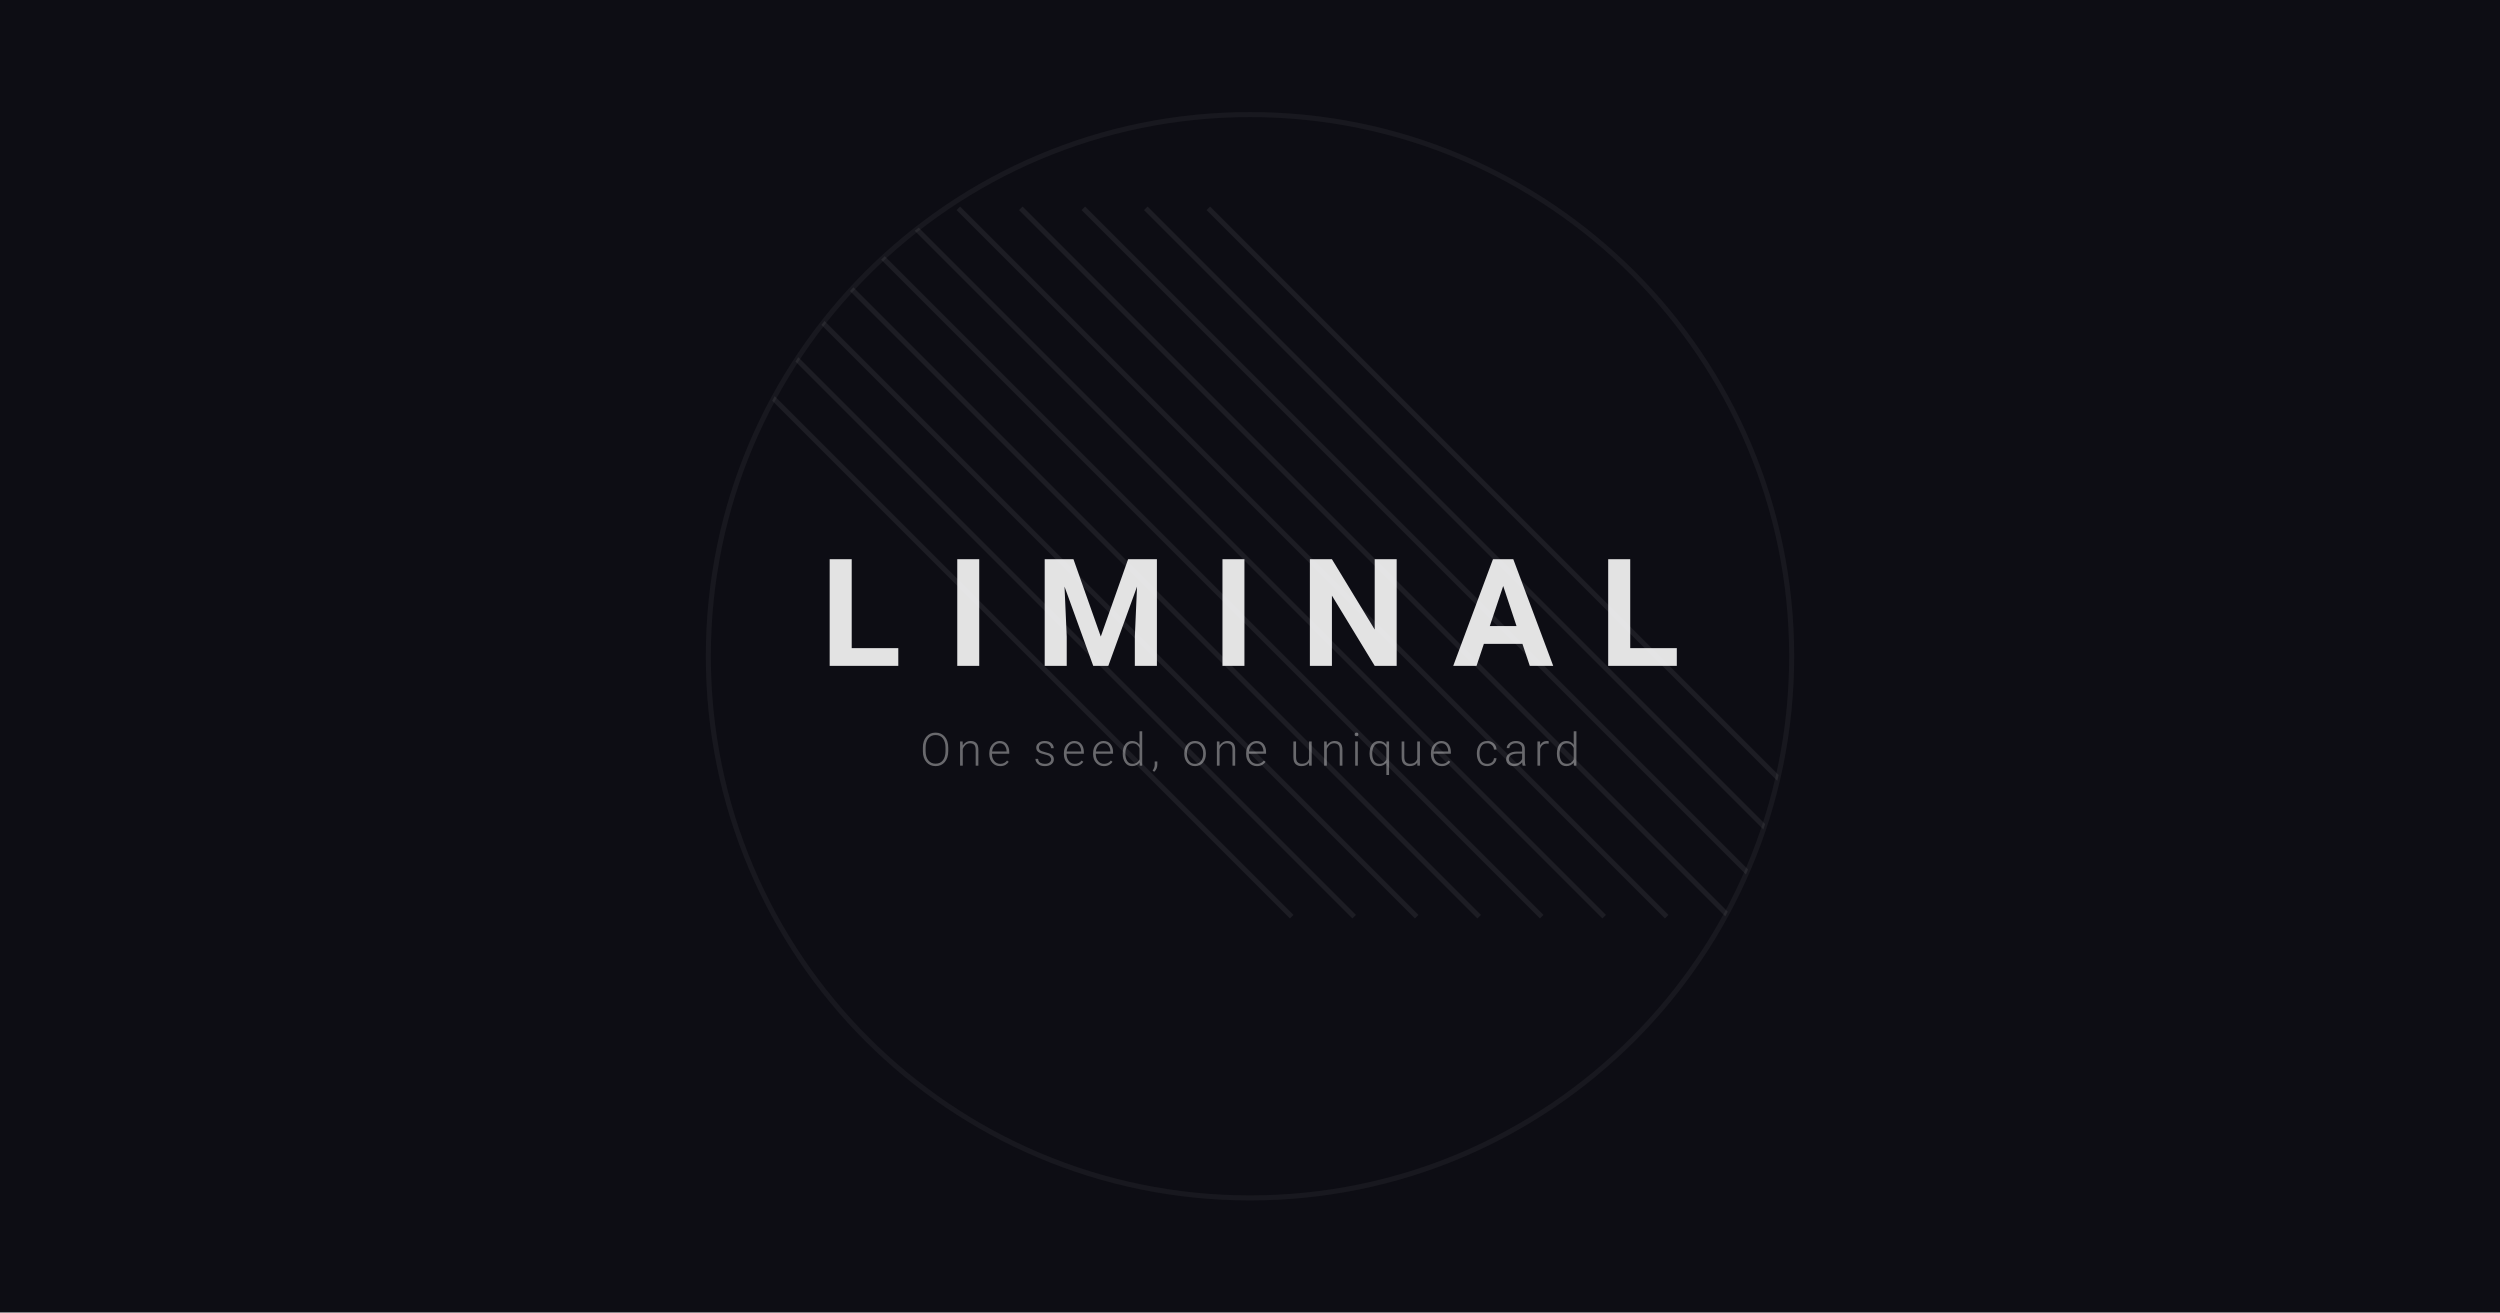
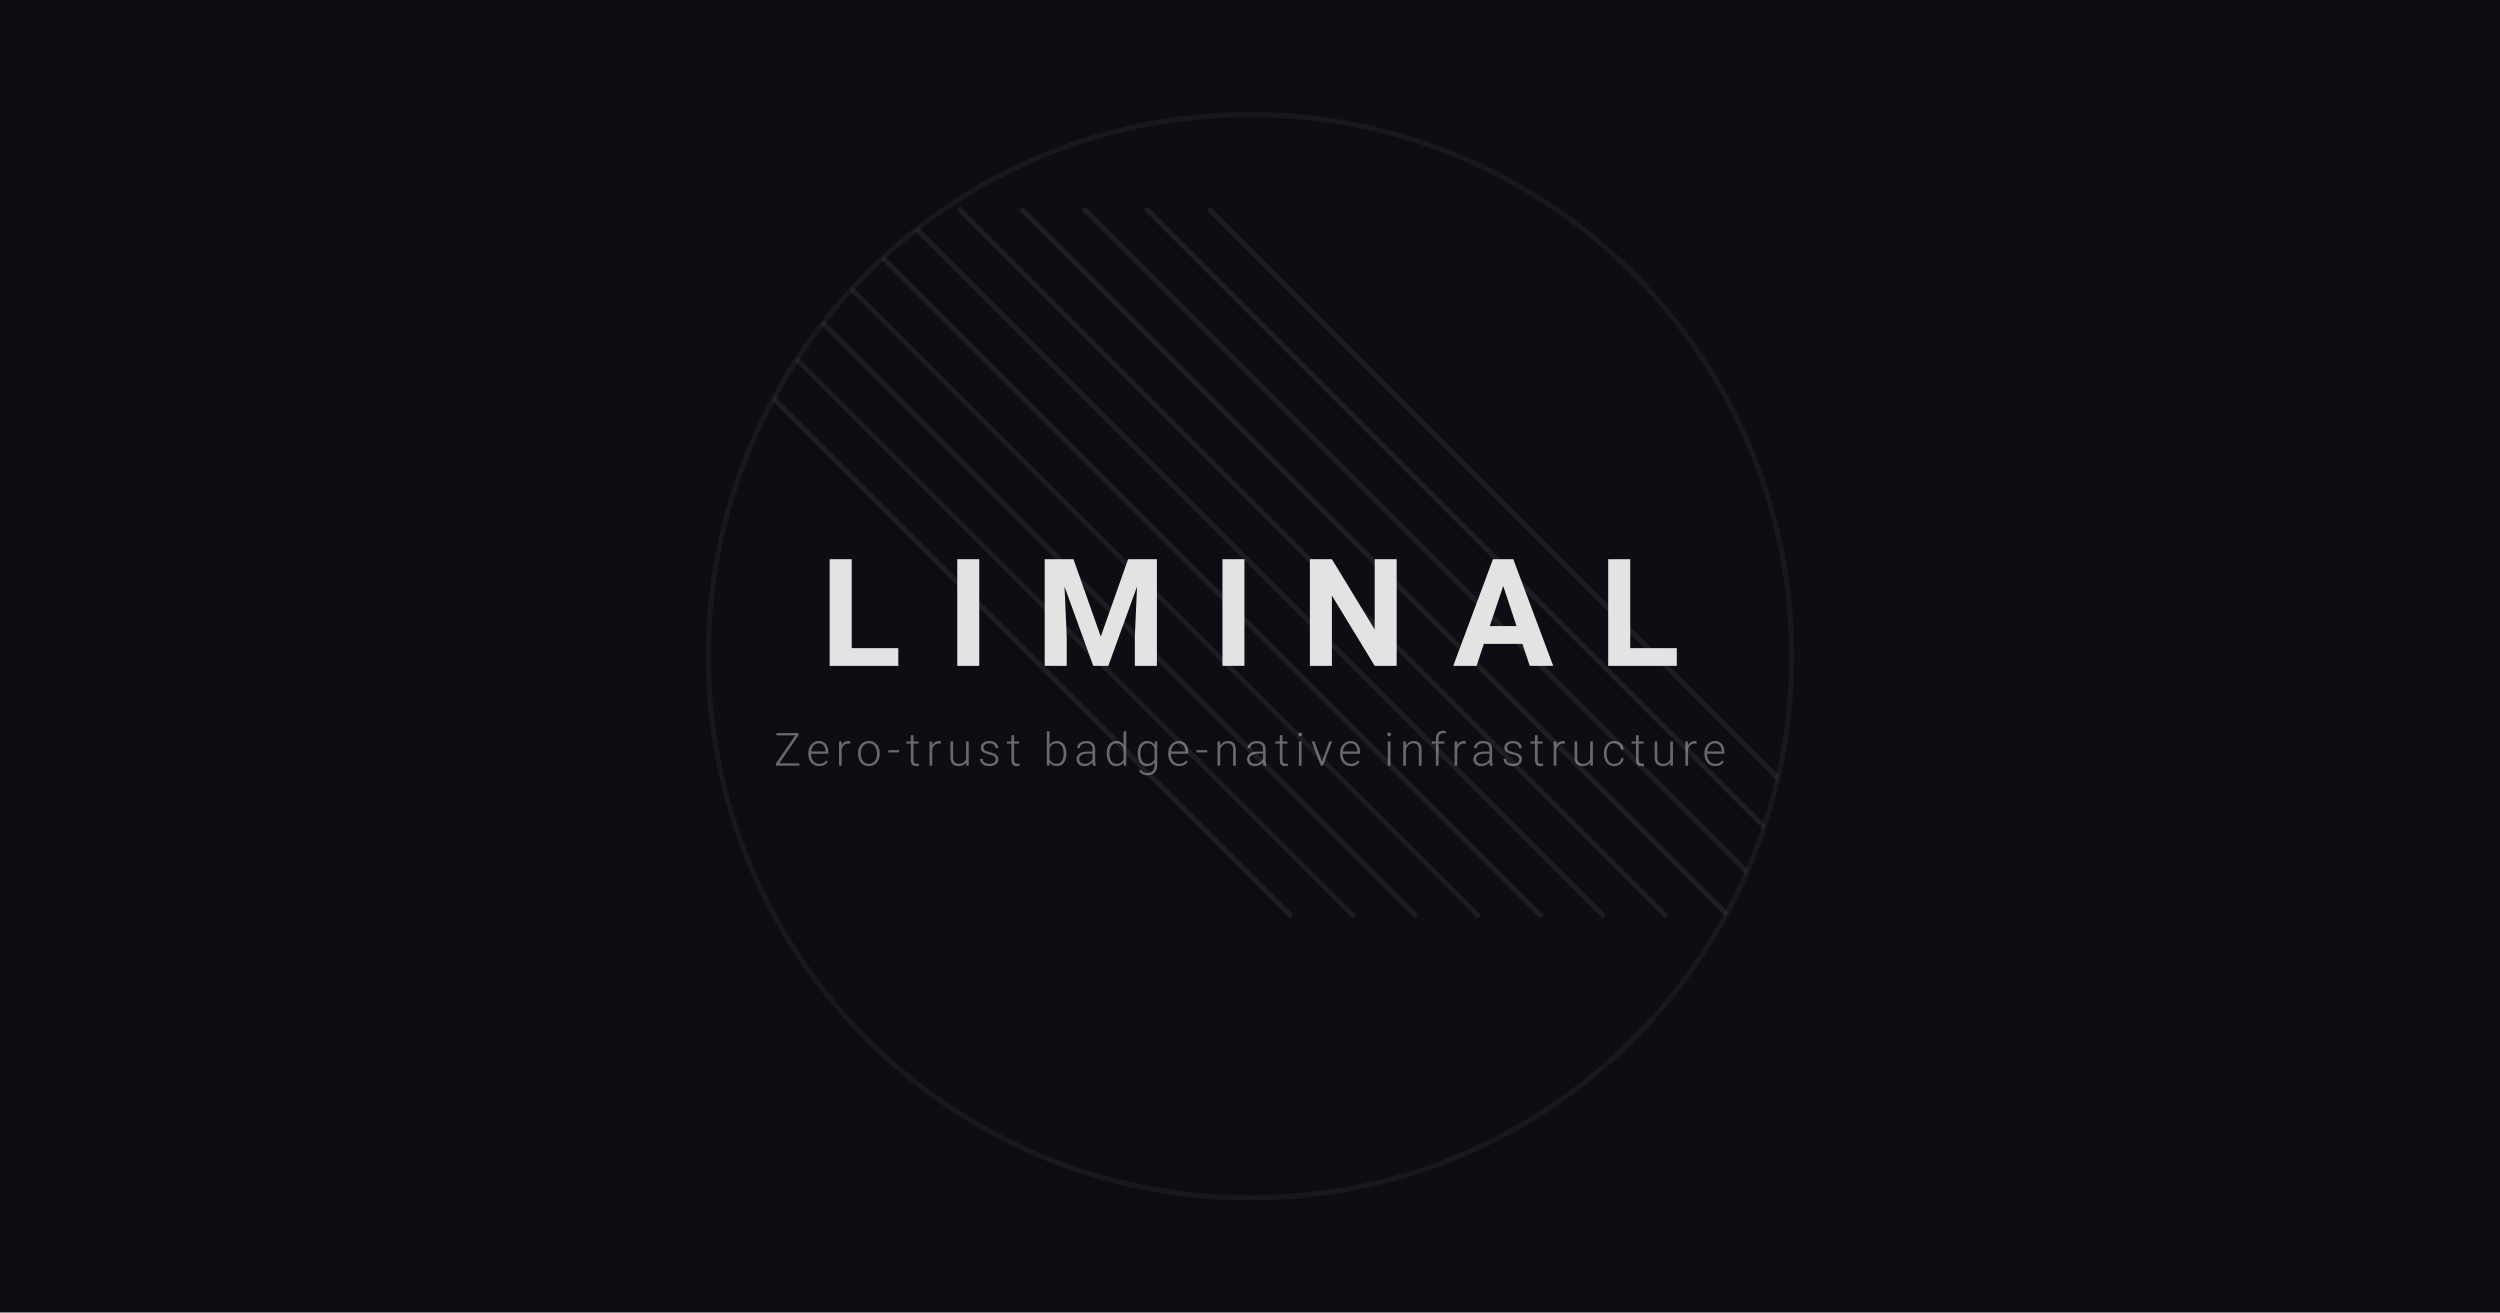
<svg xmlns="http://www.w3.org/2000/svg" viewBox="0 0 1200 630" width="1200" height="630">
  <defs>
    <clipPath id="stripe-clip">
      <circle cx="600" cy="315" r="260" />
    </clipPath>
  </defs>
  <rect width="1200" height="630" fill="#0d0d14" />
  <g clip-path="url(#stripe-clip)" stroke="rgba(255,255,255,0.07)" stroke-width="2.4" stroke-linecap="butt">
    <line x1="280" y1="100" x2="620" y2="440" />
    <line x1="310" y1="100" x2="650" y2="440" />
    <line x1="340" y1="100" x2="680" y2="440" />
    <line x1="370" y1="100" x2="710" y2="440" />
    <line x1="400" y1="100" x2="740" y2="440" />
    <line x1="430" y1="100" x2="770" y2="440" />
    <line x1="460" y1="100" x2="800" y2="440" />
    <line x1="490" y1="100" x2="830" y2="440" />
    <line x1="520" y1="100" x2="860" y2="440" />
    <line x1="550" y1="100" x2="890" y2="440" />
    <line x1="580" y1="100" x2="920" y2="440" />
  </g>
  <circle cx="600" cy="315" r="260" fill="none" stroke="rgba(255,255,255,0.05)" stroke-width="2.4" />
  <text x="600" y="295" text-anchor="middle" dominant-baseline="central" font-family="-apple-system, BlinkMacSystemFont, 'Segoe UI', Roboto, Helvetica, Arial, sans-serif" font-size="72" font-weight="600" letter-spacing="0.3em" fill="rgba(255,255,255,0.88)">
    LIMINAL
  </text>
  <text x="600" y="360" text-anchor="middle" dominant-baseline="central" font-family="-apple-system, BlinkMacSystemFont, 'Segoe UI', Roboto, Helvetica, Arial, sans-serif" font-size="22" font-weight="300" letter-spacing="0.12em" fill="rgba(255,255,255,0.38)">
-     One seed, one unique card
+     Zero-trust badge-native infrastructure
  </text>
</svg>
